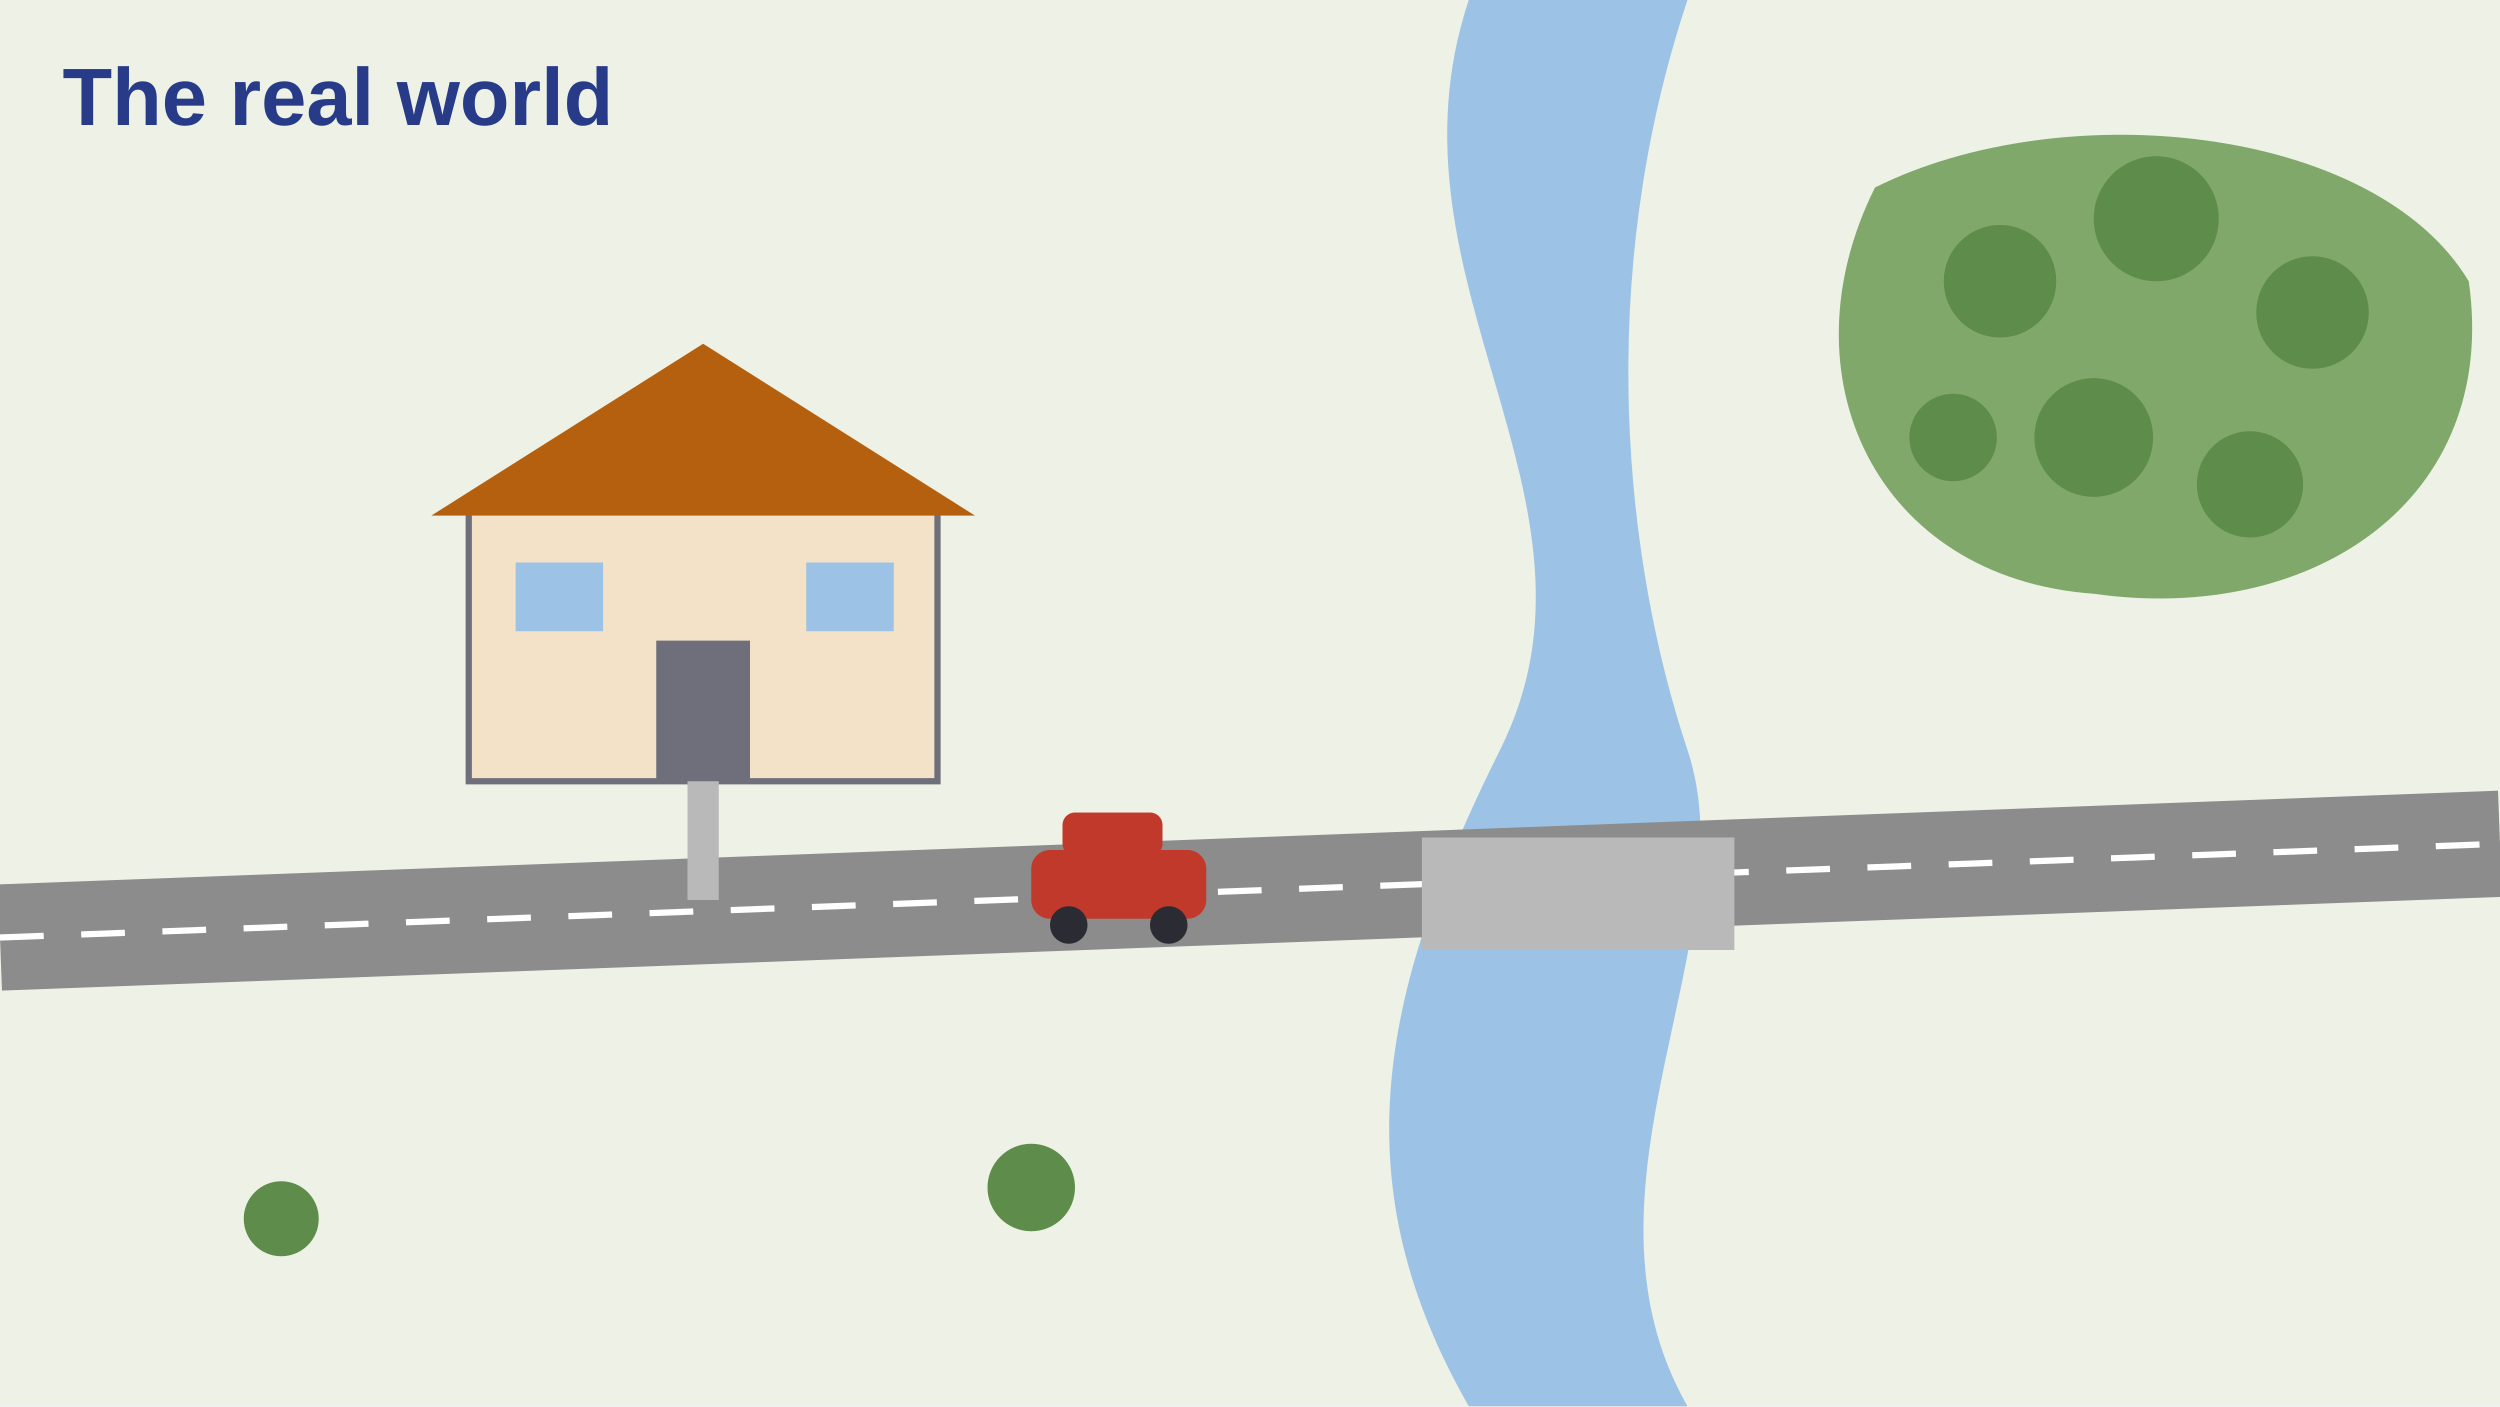
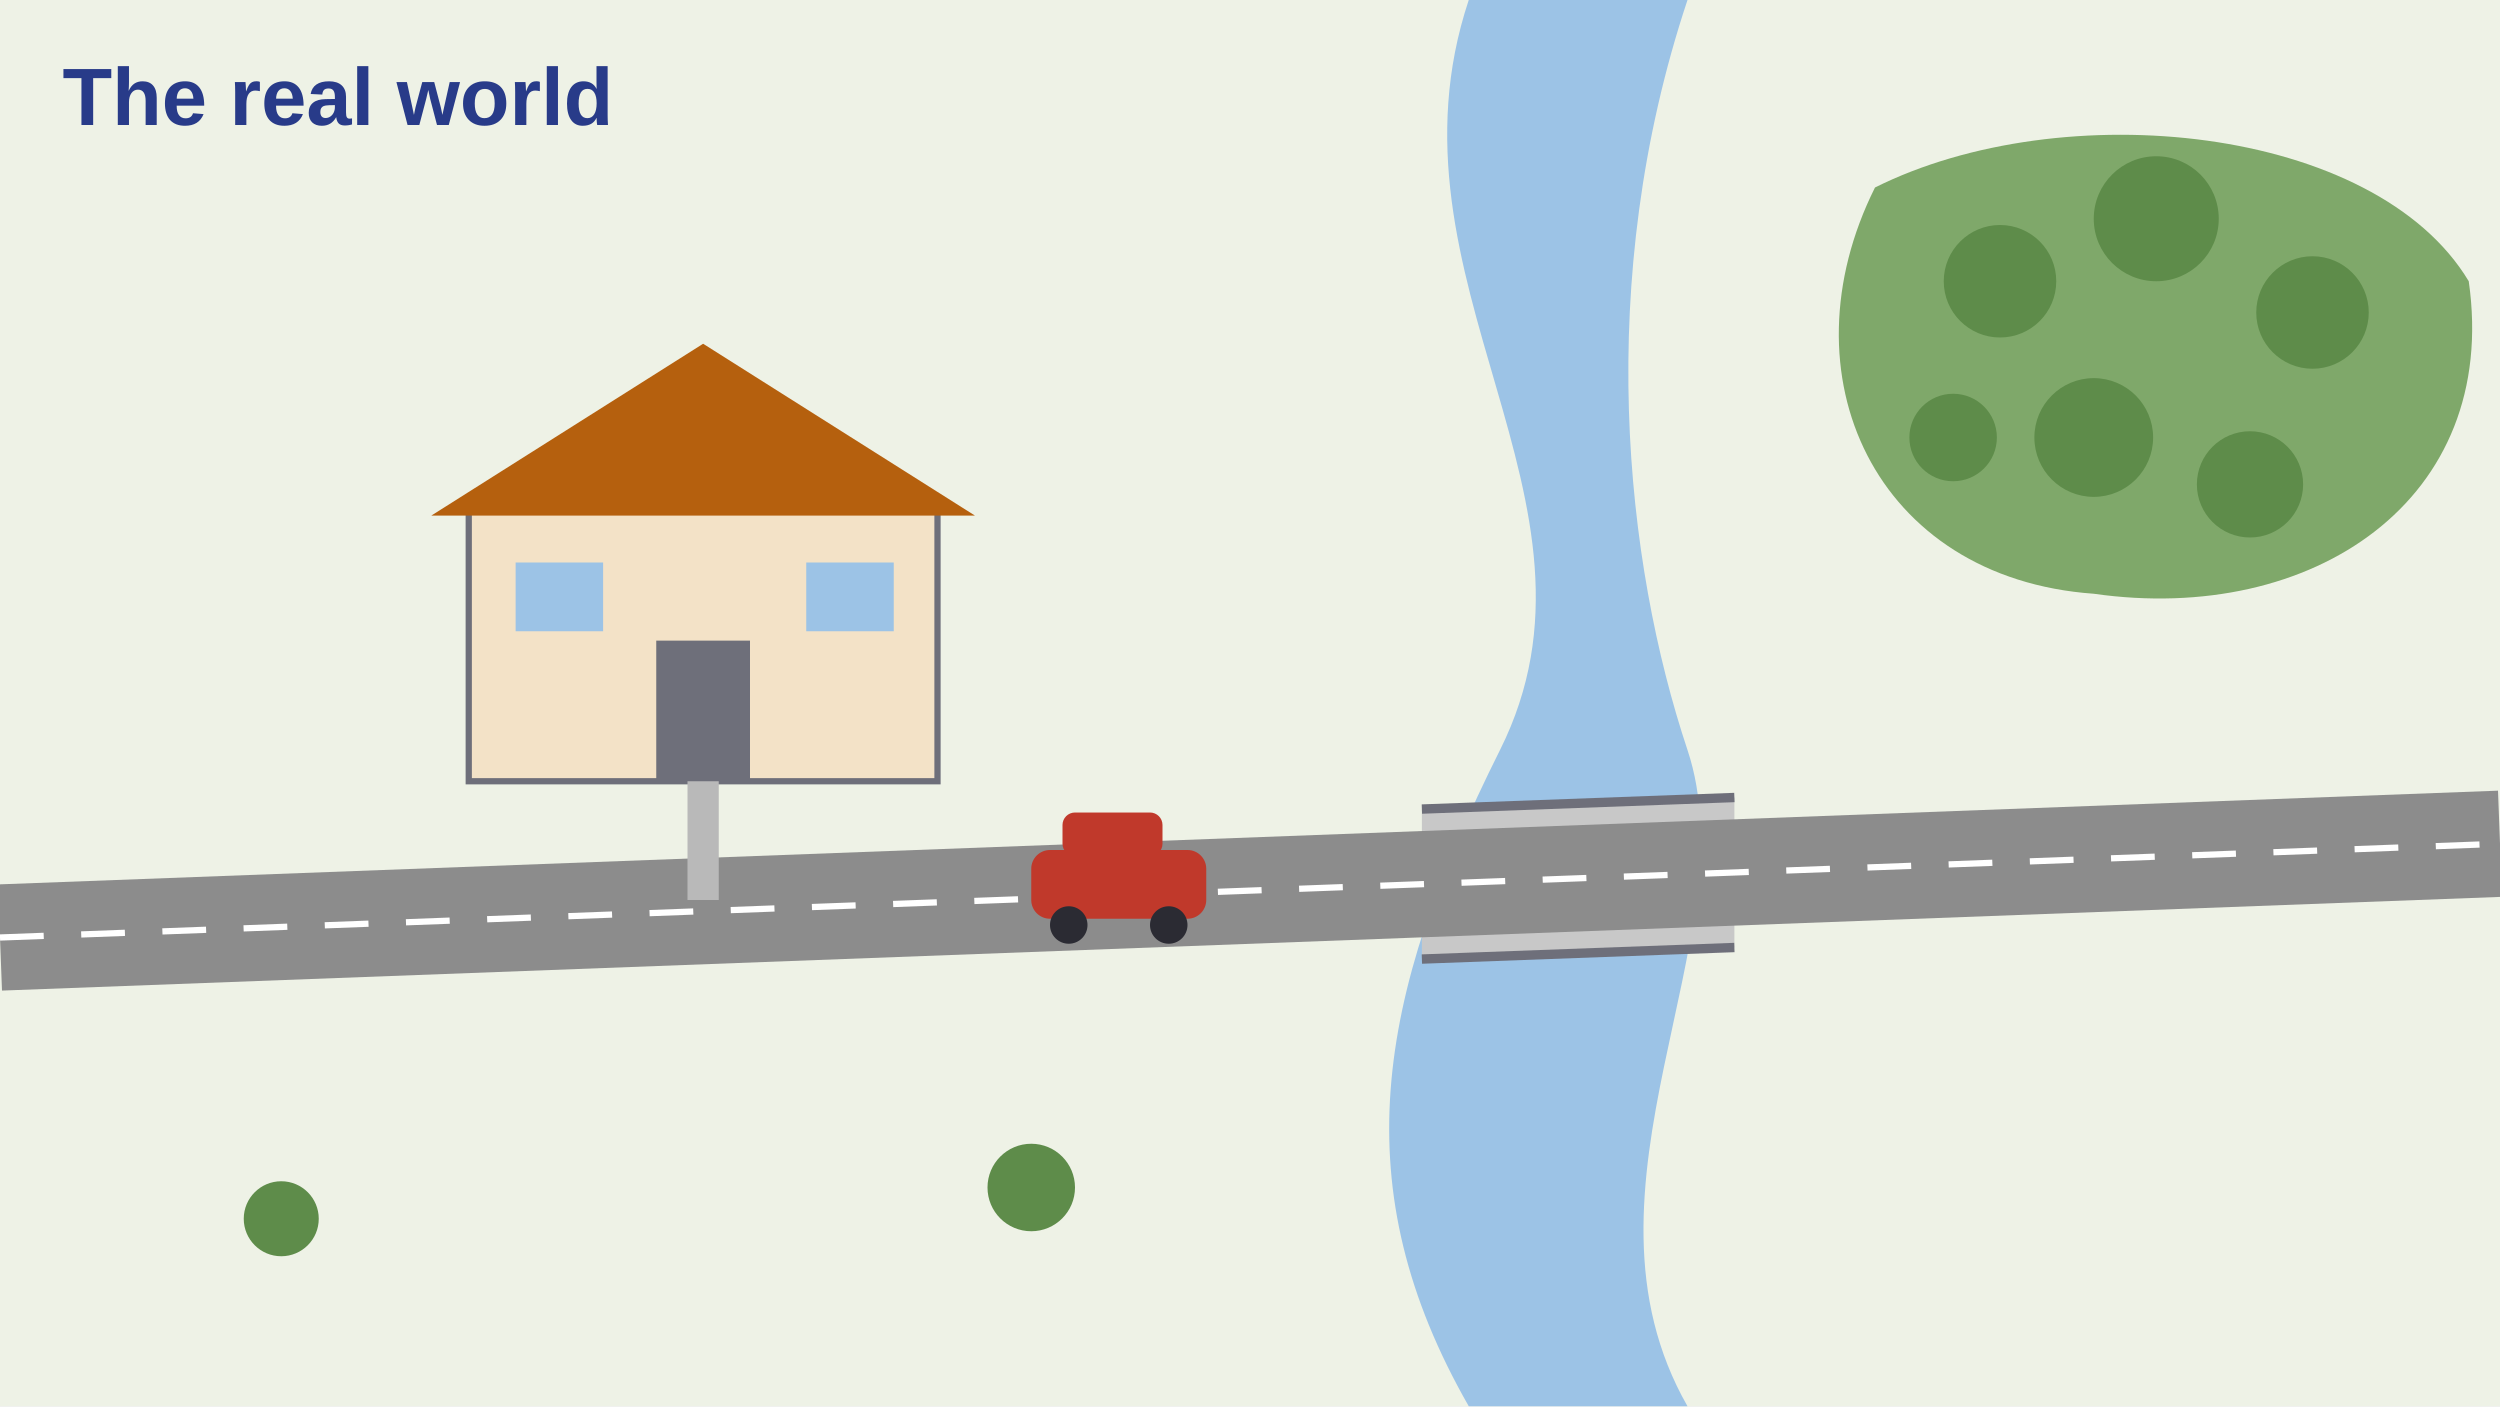
<svg xmlns="http://www.w3.org/2000/svg" width="800" height="450" viewBox="0 0 800 450" role="img" aria-label="The real world: a house, a road, a river, a forest, isolated trees, a car">
  <rect width="800" height="450" fill="#EEF2E6" />
  <path d="M470 0 C 440 90 520 160 480 240 S 430 380 470 450 L 540 450 C 500 380 560 300 540 240 S 510 90 540 0 Z" fill="#9CC3E6" />
+   <path d="M455 258.9 L555 255.2 L555 303.2 L455 306.9 Z" fill="#C8C8C8" />
  <path d="M0 300 L800 270" stroke="#8C8C8C" stroke-width="34" />
  <path d="M0 300 L800 270" stroke="#FFFFFF" stroke-width="2" stroke-dasharray="14 12" />
+   <path d="M455 258.9 L555 255.2 M455 306.9 L555 303.2" stroke="#6E6F7A" stroke-width="3" />
  <path d="M600 60 C 660 30 760 40 790 90 C 800 160 740 200 670 190 C 600 185 570 120 600 60 Z" fill="#7FA86A" />
  <g fill="#5E8C4A">
    <circle cx="640" cy="90" r="18" />
    <circle cx="690" cy="70" r="20" />
    <circle cx="740" cy="100" r="18" />
    <circle cx="670" cy="140" r="19" />
    <circle cx="720" cy="155" r="17" />
    <circle cx="625" cy="140" r="14" />
  </g>
  <g fill="#5E8C4A">
    <circle cx="330" cy="380" r="14" />
    <circle cx="90" cy="390" r="12" />
  </g>
  <path d="M300 300 v-0" />
  <g transform="translate(150,110)">
    <rect x="0" y="50" width="150" height="90" fill="#F3E2C7" stroke="#6E6F7A" stroke-width="2" />
    <path d="M-12 55 L75 0 L162 55 Z" fill="#B5600E" />
    <rect x="60" y="95" width="30" height="45" fill="#6E6F7A" />
    <rect x="15" y="70" width="28" height="22" fill="#9CC3E6" />
    <rect x="108" y="70" width="28" height="22" fill="#9CC3E6" />
  </g>
  <path d="M225 250 L225 288" stroke="#B9B9B9" stroke-width="10" />
  <g transform="translate(330,272)">
    <rect x="0" y="0" width="56" height="22" rx="6" fill="#C0392B" />
    <rect x="10" y="-12" width="32" height="14" rx="4" fill="#C0392B" />
    <circle cx="12" cy="24" r="6" fill="#2B2B33" />
    <circle cx="44" cy="24" r="6" fill="#2B2B33" />
  </g>
-   <rect x="455" y="268" width="100" height="36" fill="#B9B9B9" />
  <text x="20" y="40" font-family="Raleway, Arial, sans-serif" font-weight="700" font-size="26" fill="#283B89">The real world</text>
</svg>
